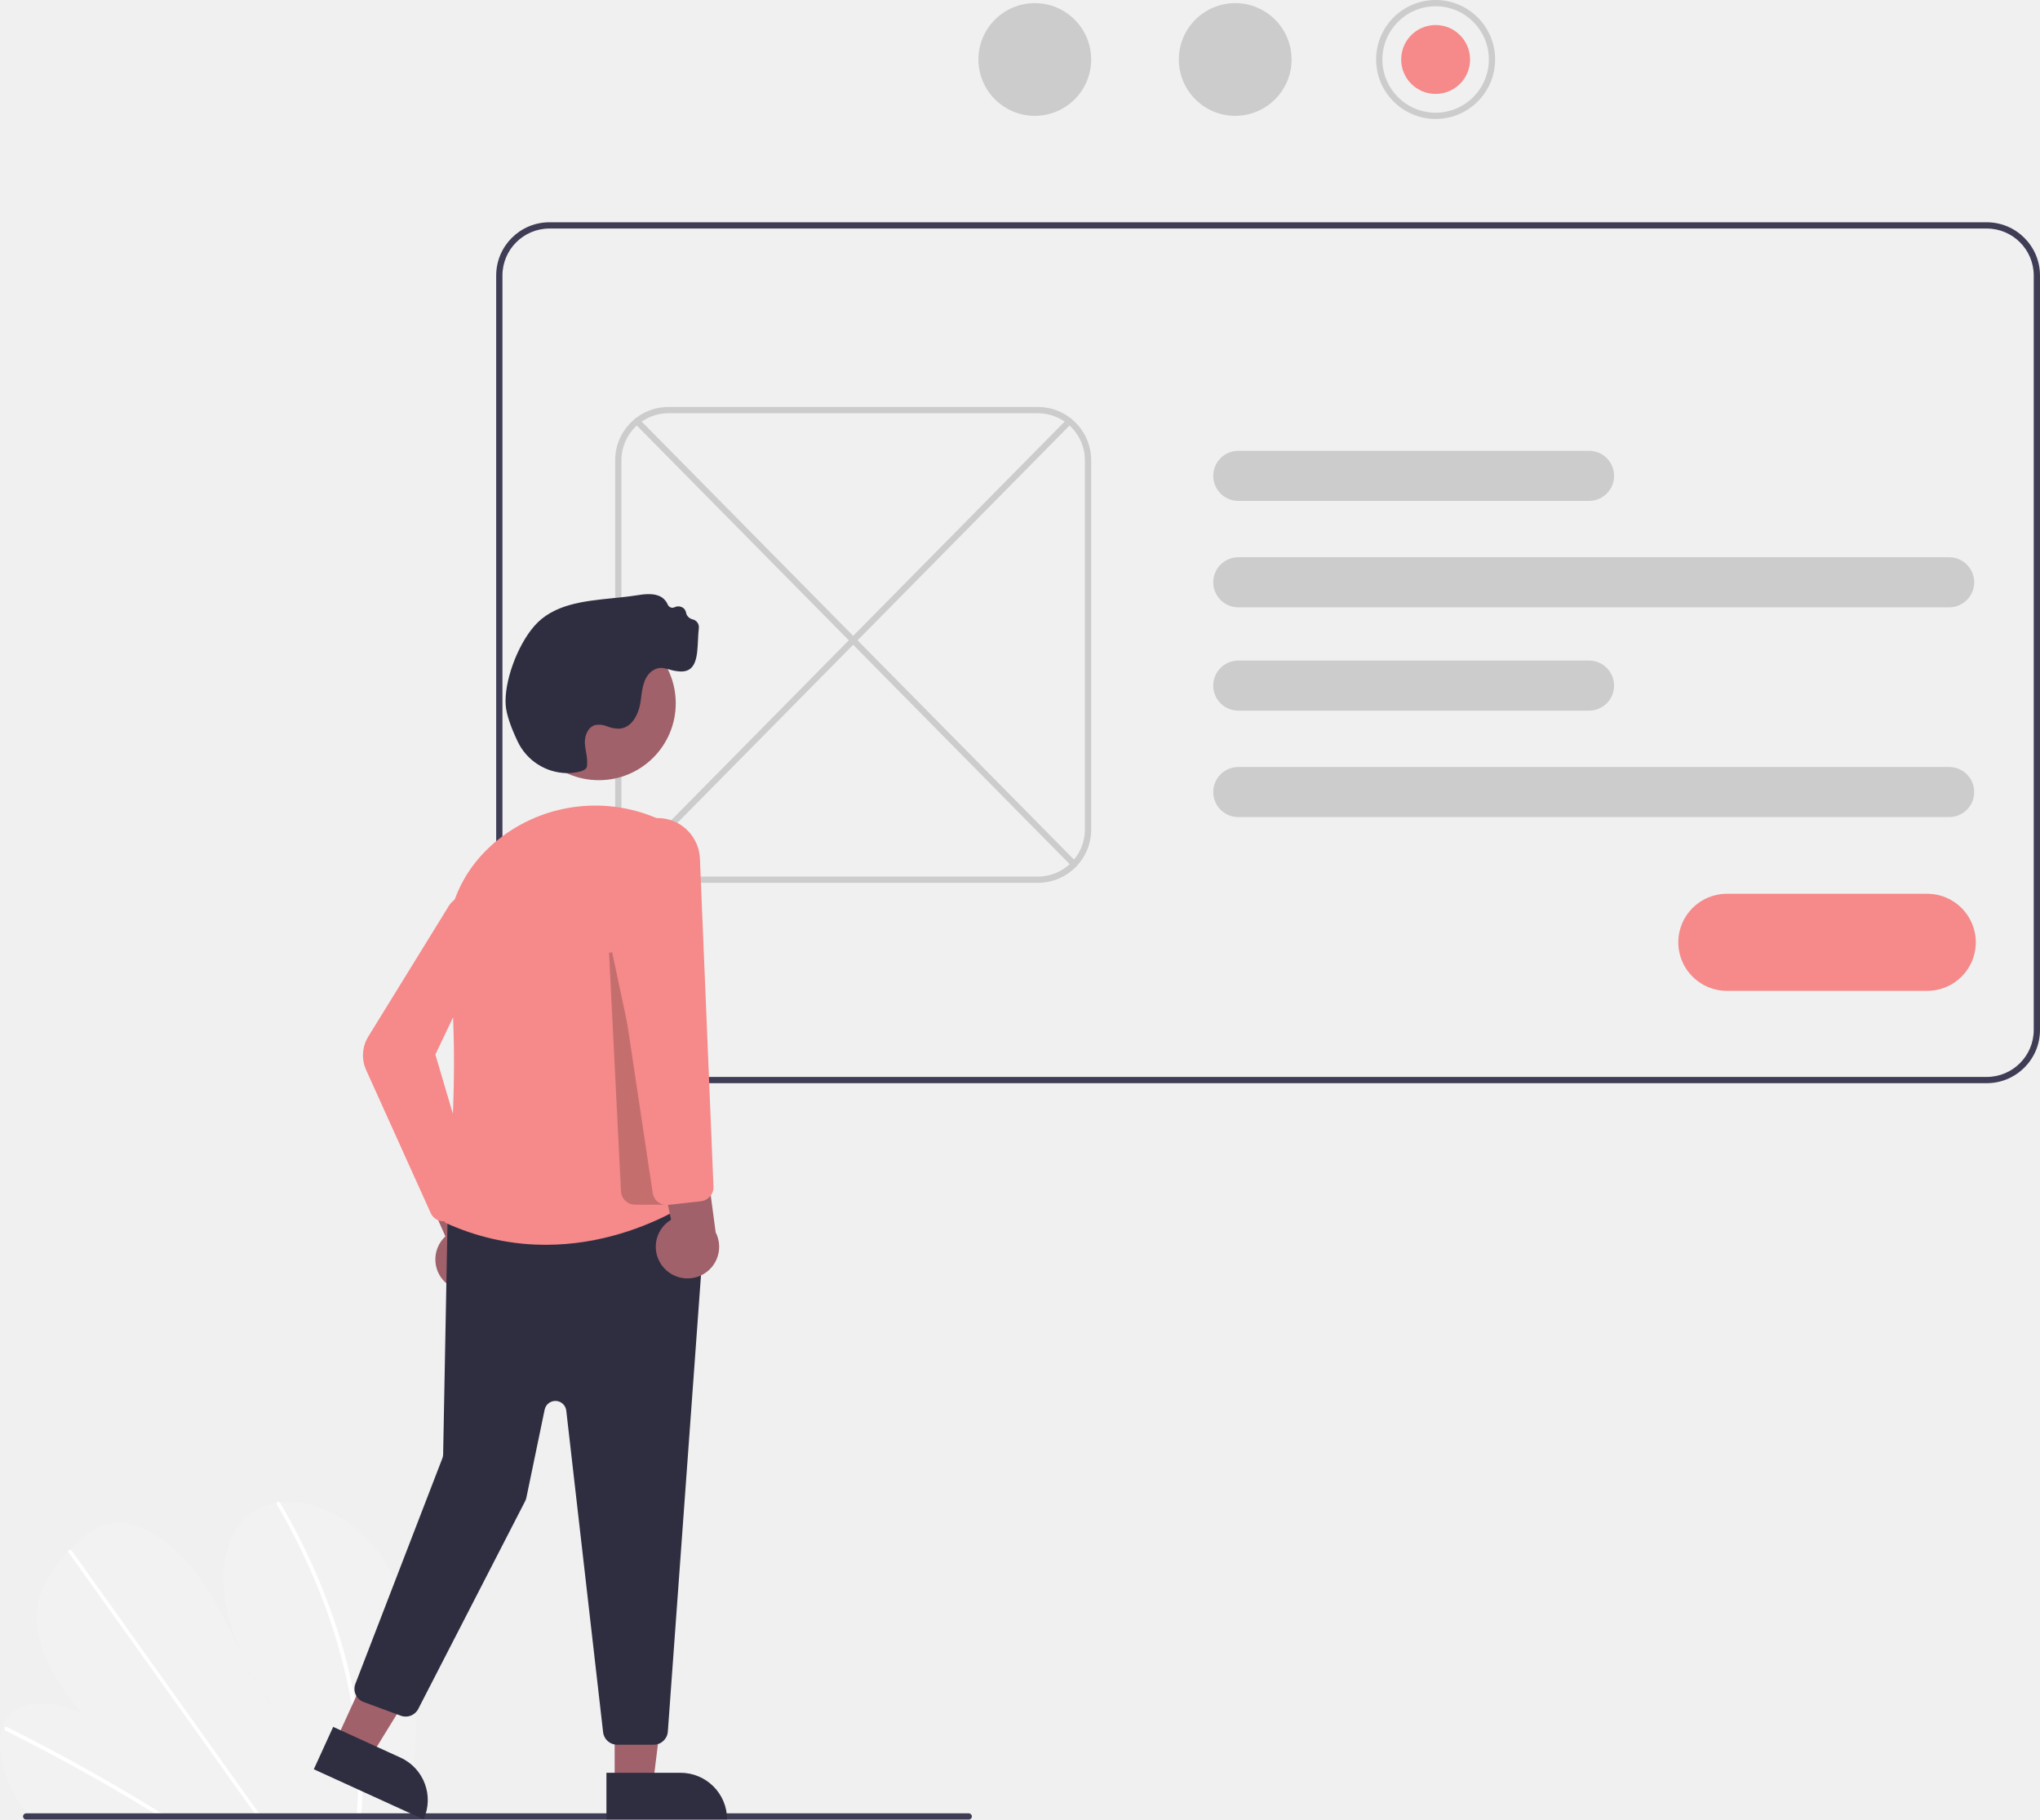
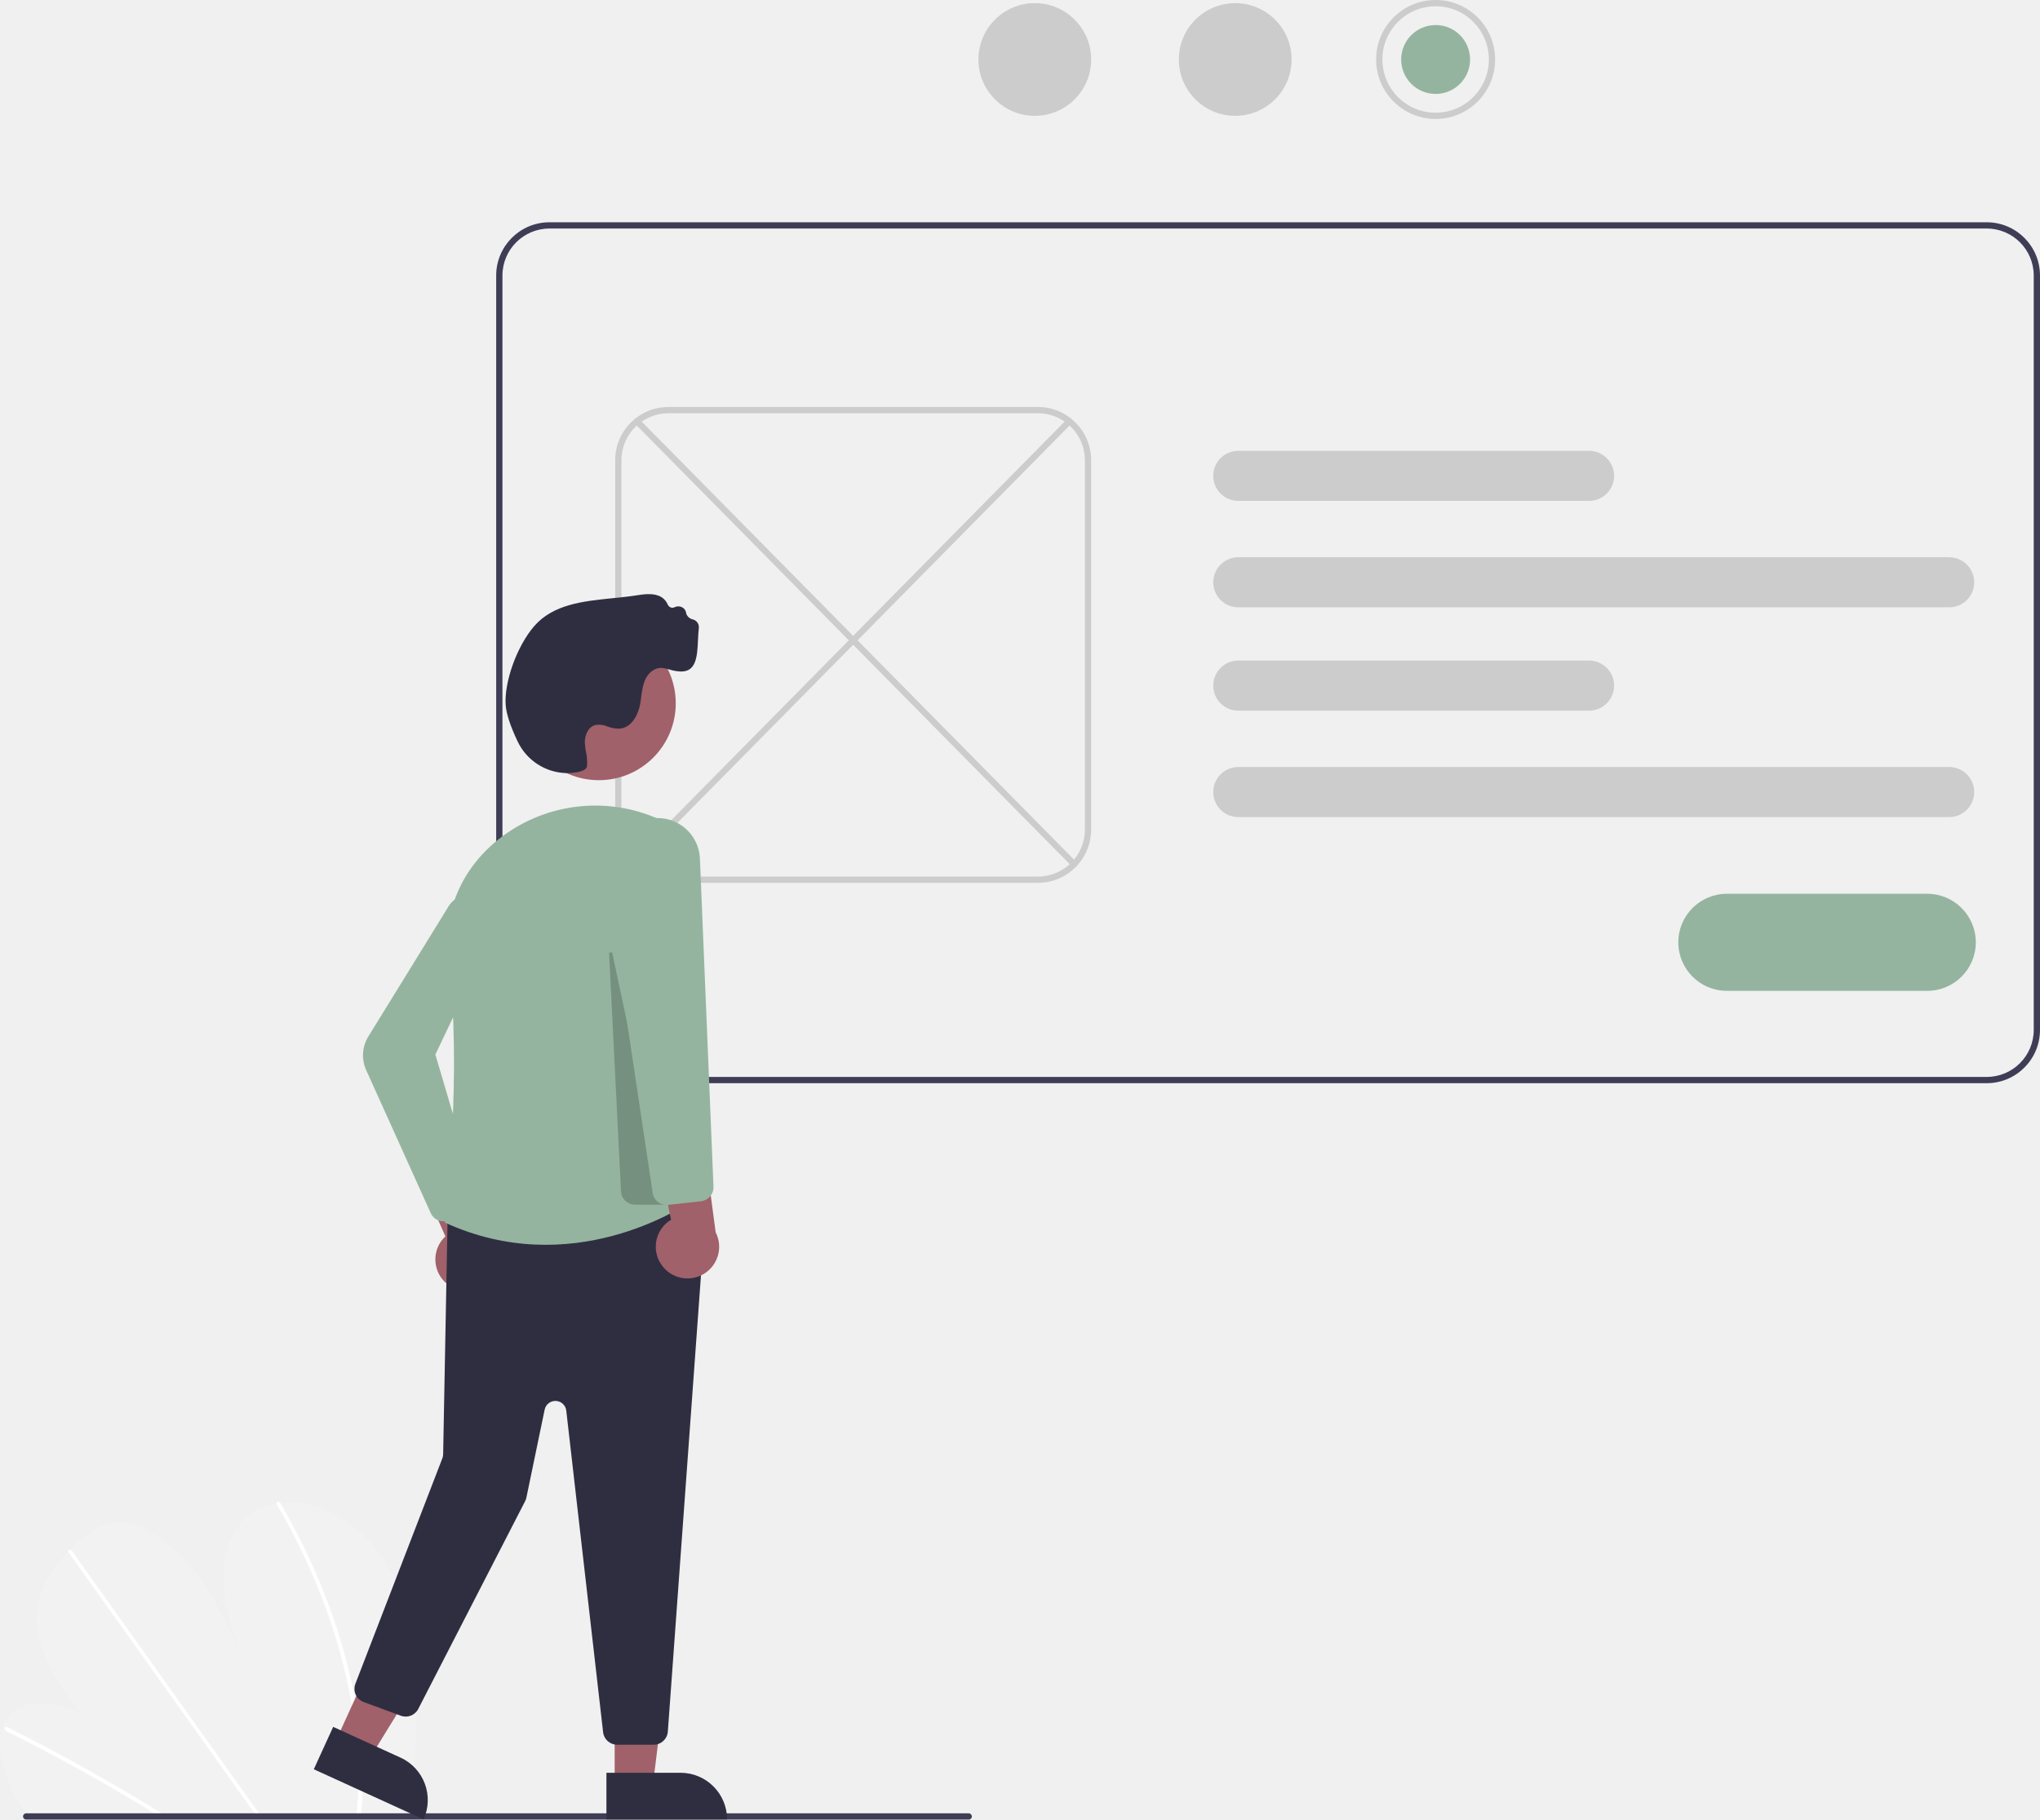
<svg xmlns="http://www.w3.org/2000/svg" data-name="Layer 1" width="651.451" height="581.322" viewBox="0 0 651.451 581.322">
  <path d="M407.426,700.867a299.245,299.245,0,0,1-2.821,38.451c-.062.448-.129.895-.191,1.343l-120.475-.673c-.354-.444-.702-.894-1.039-1.349-1.125-1.506-2.179-3.055-3.147-4.658-4.651-7.721-6.781-16.76-4.647-22.996l.038-.097a10.944,10.944,0,0,1,2.136-3.711c4.865-5.477,14.702-4.564,23.629-.143-8.007-8.764-14.383-19.824-14.867-29.696-.475-9.629,4.56-16.507,10.021-22.353.179-.193.358-.381.537-.569.087-.097.179-.188.266-.285,4.261-4.455,9.228-8.846,16.418-8.315,7.885.584,16.628,7.188,22.758,14.885,6.13,7.691,10.203,16.428,14.332,24.955,4.134,8.522,8.607,17.261,15.241,24.545-8.985-11.365-16.23-24.297-18.906-36.873s-.321-24.656,7.687-30.579a18.73,18.73,0,0,1,8.204-3.31c.345-.057.696-.104,1.053-.145,7.413-.843,16.264,1.72,23.795,7.849,8.293,6.748,14.043,16.752,16.904,26.248C407.213,682.887,407.518,692.029,407.426,700.867Z" transform="translate(-274.2747 -159.339)" fill="#f2f2f2" />
  <path d="M328.604,740.237l-2.304-.013q-1.097-.686-2.205-1.356c-.457-.289-.92-.566-1.382-.849q-11.462-7-23.068-13.43-11.595-6.435-23.307-12.276a.966.966,0,0,1-.555-1.104.278.278,0,0,1,.038-.081c.109-.204.352-.289.708-.115.958.48,1.921.96,2.878,1.451q11.744,5.942,23.386,12.476,11.635,6.532,23.137,13.641c.161.098.323.201.484.299C327.147,739.334,327.873,739.785,328.604,740.237Z" transform="translate(-274.2747 -159.339)" fill="#fff" />
  <path d="M358.307,740.403l-1.425-.008c-.321-.45-.637-.899-.958-1.349q-11.323-15.879-22.642-31.757-18.535-25.996-37.06-51.991a.918.918,0,0,1-.16-.314c-.106-.384.176-.609.537-.569a1.082,1.082,0,0,1,.753.479q10.392,14.578,20.779,29.146,18.439,25.866,36.872,51.726c.782,1.094,1.563,2.194,2.345,3.288C357.67,739.504,357.992,739.954,358.307,740.403Z" transform="translate(-274.2747 -159.339)" fill="#fff" />
  <path d="M390.044,732.131c-.073,2.401-.232,4.763-.439,7.104q-.06.671-.121,1.343l-1.495-.008c.046-.448.091-.895.132-1.343.316-3.381.54-6.801.57-10.314a143.883,143.883,0,0,0-2.833-29.002,180.579,180.579,0,0,0-8.773-30.131,206.924,206.924,0,0,0-14.354-29.812.796.796,0,0,1-.132-.53c.062-.426.629-.552,1.053-.145a1.237,1.237,0,0,1,.214.271q1.034,1.778,2.031,3.567a206.782,206.782,0,0,1,13.738,29.916,179.724,179.724,0,0,1,8.179,30.176A141.95,141.95,0,0,1,390.044,732.131Z" transform="translate(-274.2747 -159.339)" fill="#fff" />
  <path d="M713.725,178.339a19,19,0,1,1,19,19A19.022,19.022,0,0,1,713.725,178.339Zm36,0a17,17,0,1,0-17,17A17.019,17.019,0,0,0,749.725,178.339Z" transform="translate(-274.2747 -159.339)" fill="#ccc" />
-   <circle cx="458.451" cy="19" r="11" fill="#F68989" />
+   <circle cx="458.451" cy="19" r="11" fill="#94B49F" />
  <circle cx="394.451" cy="19" r="18" fill="#ccc" />
  <circle cx="330.451" cy="19" r="18" fill="#ccc" />
  <path d="M908.725,505.339h-459a17.019,17.019,0,0,1-17-17v-241a17.019,17.019,0,0,1,17-17h459a17.019,17.019,0,0,1,17,17v241A17.019,17.019,0,0,1,908.725,505.339Zm-459-273a15.017,15.017,0,0,0-15,15v241a15.017,15.017,0,0,0,15,15h459a15.017,15.017,0,0,0,15-15v-241a15.017,15.017,0,0,0-15-15Z" transform="translate(-274.2747 -159.339)" fill="#3f3d56" />
  <path d="M605.725,441.339h-118a17.019,17.019,0,0,1-17-17v-118a17.019,17.019,0,0,1,17-17h118a17.019,17.019,0,0,1,17,17v118A17.019,17.019,0,0,1,605.725,441.339Zm-118-150a15.017,15.017,0,0,0-15,15v118a15.017,15.017,0,0,0,15,15h118a15.017,15.017,0,0,0,15-15v-118a15.017,15.017,0,0,0-15-15Z" transform="translate(-274.2747 -159.339)" fill="#ccc" />
  <path d="M896.714,353.339h-227a8,8,0,1,1,0-16h227a8,8,0,0,1,0,16Z" transform="translate(-274.2747 -159.339)" fill="#ccc" />
  <path d="M781.714,319.339h-112a8,8,0,1,1,0-16h112a8,8,0,0,1,0,16Z" transform="translate(-274.2747 -159.339)" fill="#ccc" />
  <path d="M896.714,420.339h-227a8,8,0,1,1,0-16h227a8,8,0,0,1,0,16Z" transform="translate(-274.2747 -159.339)" fill="#ccc" />
  <path d="M781.714,386.339h-112a8,8,0,1,1,0-16h112a8,8,0,0,1,0,16Z" transform="translate(-274.2747 -159.339)" fill="#ccc" />
  <path d="M617.29,436.39a.996.996,0,0,1-.712-.298L476.961,294.593a1.0 1,0,1,1,1.424-1.404L618.002,434.688a1.0 1,0,0,1-.712,1.702Z" transform="translate(-274.2747 -159.339)" fill="#ccc" />
  <path d="M476.161,436.39a1.0 1,0,0,1-.712-1.702L615.062,293.189a1.0 1,0,1,1,1.424,1.404l-139.613,141.499A.995.995,0,0,1,476.161,436.39Z" transform="translate(-274.2747 -159.339)" fill="#ccc" />
-   <path d="M889.725,475.839h-64a15.5,15.5,0,0,1,0-31h64a15.5,15.5,0,0,1,0,31Z" transform="translate(-274.2747 -159.339)" fill="#F68989" />
+   <path d="M889.725,475.839h-64a15.5,15.5,0,0,1,0-31h64a15.5,15.5,0,0,1,0,31Z" transform="translate(-274.2747 -159.339)" fill="#94B49F" />
  <path d="M282.631,740.563h301a1,1,0,1,0,0-2h-301a1,1,0,1,0,0,2Z" transform="translate(-274.2747 -159.339)" fill="#3f3d56" />
  <polygon points="196.284 569.773 208.544 569.772 214.376 522.484 196.282 522.485 196.284 569.773" fill="#a0616a" />
  <path d="M467.932,725.608h38.531a0,0,0,0,1,0,0v14.887a0,0,0,0,1,0,0H482.818a14.887,14.887,0,0,1-14.887-14.887v0A0,0,0,0,1,467.932,725.608Z" transform="translate(700.1527 1306.742) rotate(179.9974)" fill="#2f2e41" />
  <polygon points="107.329 555.885 118.48 560.979 143.434 520.389 126.975 512.872 107.329 555.885" fill="#a0616a" />
  <path d="M375.835,718.278h38.531a0,0,0,0,1,0,0v14.887a0,0,0,0,1,0,0H390.722a14.887,14.887,0,0,1-14.887-14.887v0A0,0,0,0,1,375.835,718.278Z" transform="translate(178.7017 1390.655) rotate(-155.4514)" fill="#2f2e41" />
  <path d="M417.306,569.668a10.056,10.056,0,0,1-.801-15.399L402.093,521.57l18.309,3.103,10.879,30.577a10.11,10.11,0,0,1-13.975,14.419Z" transform="translate(-274.2747 -159.339)" fill="#a0616a" />
  <path d="M466.869,712.655,455.107,609.931a3.5,3.5,0,0,0-6.904-.312l-5.831,28.094a4.475,4.475,0,0,1-.404,1.143L407.835,705.224a4.501,4.501,0,0,1-5.557,2.164l-11.868-4.373a4.499,4.499,0,0,1-2.643-5.841l27.785-72.053a3.492,3.492,0,0,0,.234-1.193l1.419-75.235a4.501,4.501,0,0,1,4.062-4.394l73.735-7.193a4.5,4.5,0,0,1,4.925,4.805L487.54,712.469a4.517,4.517,0,0,1-4.488,4.174H471.34A4.499,4.499,0,0,1,466.869,712.655Z" transform="translate(-274.2747 -159.339)" fill="#2f2e41" />
  <circle cx="191.233" cy="224.65" r="24.561" fill="#a0616a" />
-   <path d="M486.793,421.968q-1.009-.482-2.002-.927h-0a49.733,49.733,0,0,0-50.02,5.401c-13.081,9.743-19.386,24.412-17.299,40.246,4.401,33.373-.638,78.644-1.161,83.152,40.376,18.566,75.798-4.776,78.942-6.945Z" transform="translate(-274.2747 -159.339)" fill="#F68989" />
-   <path d="M415.21,549.411a4.489,4.489,0,0,1-3.39-2.592l-20.61-45.665a11.451,11.451,0,0,1,.69-10.73l25.309-41.067a8.309,8.309,0,0,1,15.387,1.966,8.333,8.333,0,0,1-.57,5.546l-18.722,39.316,12.305,41.647a4.523,4.523,0,0,1-.998,4.315l-5.373,5.861a4.486,4.486,0,0,1-3.312,1.46A4.568,4.568,0,0,1,415.21,549.411Z" transform="translate(-274.2747 -159.339)" fill="#F68989" />
+   <path d="M486.793,421.968q-1.009-.482-2.002-.927h-0a49.733,49.733,0,0,0-50.02,5.401c-13.081,9.743-19.386,24.412-17.299,40.246,4.401,33.373-.638,78.644-1.161,83.152,40.376,18.566,75.798-4.776,78.942-6.945Z" transform="translate(-274.2747 -159.339)" fill="#94B49F" />
+   <path d="M415.21,549.411a4.489,4.489,0,0,1-3.39-2.592l-20.61-45.665a11.451,11.451,0,0,1,.69-10.73l25.309-41.067a8.309,8.309,0,0,1,15.387,1.966,8.333,8.333,0,0,1-.57,5.546l-18.722,39.316,12.305,41.647a4.523,4.523,0,0,1-.998,4.315l-5.373,5.861a4.486,4.486,0,0,1-3.312,1.46A4.568,4.568,0,0,1,415.21,549.411Z" transform="translate(-274.2747 -159.339)" fill="#94B49F" />
  <path d="M472.583,539.868l-3.81-76.2.988-.129,17.128,80.604h-9.812A4.497,4.497,0,0,1,472.583,539.868Z" transform="translate(-274.2747 -159.339)" opacity="0.2" />
  <path d="M486.156,564.182a10.056,10.056,0,0,1,2.413-15.229l-7.308-34.98,17.265,6.837,4.293,32.169A10.11,10.11,0,0,1,486.156,564.182Z" transform="translate(-274.2747 -159.339)" fill="#a0616a" />
-   <path d="M482.706,540.409,468.277,444.217l-.014-.091,2.789-12.83a13.528,13.528,0,0,1,26.735,2.315l4.33,104.782a4.515,4.515,0,0,1-3.999,4.658l-10.465,1.163a4.696,4.696,0,0,1-.508.028A4.485,4.485,0,0,1,482.706,540.409Z" transform="translate(-274.2747 -159.339)" fill="#F68989" />
+   <path d="M482.706,540.409,468.277,444.217l-.014-.091,2.789-12.83a13.528,13.528,0,0,1,26.735,2.315l4.33,104.782a4.515,4.515,0,0,1-3.999,4.658l-10.465,1.163a4.696,4.696,0,0,1-.508.028A4.485,4.485,0,0,1,482.706,540.409Z" transform="translate(-274.2747 -159.339)" fill="#94B49F" />
  <path d="M455.413,406.295a17.69,17.69,0,0,1-15.88-10.209h0c-2.277-4.816-3.542-8.652-3.76-11.404-.587-7.393,3.59-19.009,9.121-25.368,6.069-6.976,15.674-7.949,24.963-8.89,2.538-.257,5.162-.523,7.646-.909,2.131-.331,4.783-.743,7.038.094a5.106,5.106,0,0,1,2.932,2.773,1.765,1.765,0,0,0,.989.991,1.496,1.496,0,0,0,1.201-.057,2.686,2.686,0,0,1,2.434-0,2.363,2.363,0,0,1,1.27,1.729,2.475,2.475,0,0,0,.232.726,2.868,2.868,0,0,0,1.875,1.418,2.533,2.533,0,0,1,1.969,2.714c-.15,1.262-.213,2.623-.275,3.94-.232,4.955-.471,10.078-5.452,9.995a14.339,14.339,0,0,1-3.75-.662c-1.804-.501-3.229-.899-5.149.298-2.952,1.84-3.434,5.686-3.859,9.08l-.075.593c-.497,3.881-2.548,8.552-6.695,8.943a9.641,9.641,0,0,1-3.854-.668,6.904,6.904,0,0,0-4.016-.482c-2.278.65-3.374,3.37-3.28,5.722a22.295,22.295,0,0,0,.369,2.868,15.285,15.285,0,0,1,.318,4.573c-.118.932-1.189,1.546-3.368,1.932A16.878,16.878,0,0,1,455.413,406.295Z" transform="translate(-274.2747 -159.339)" fill="#2f2e41" />
</svg>
